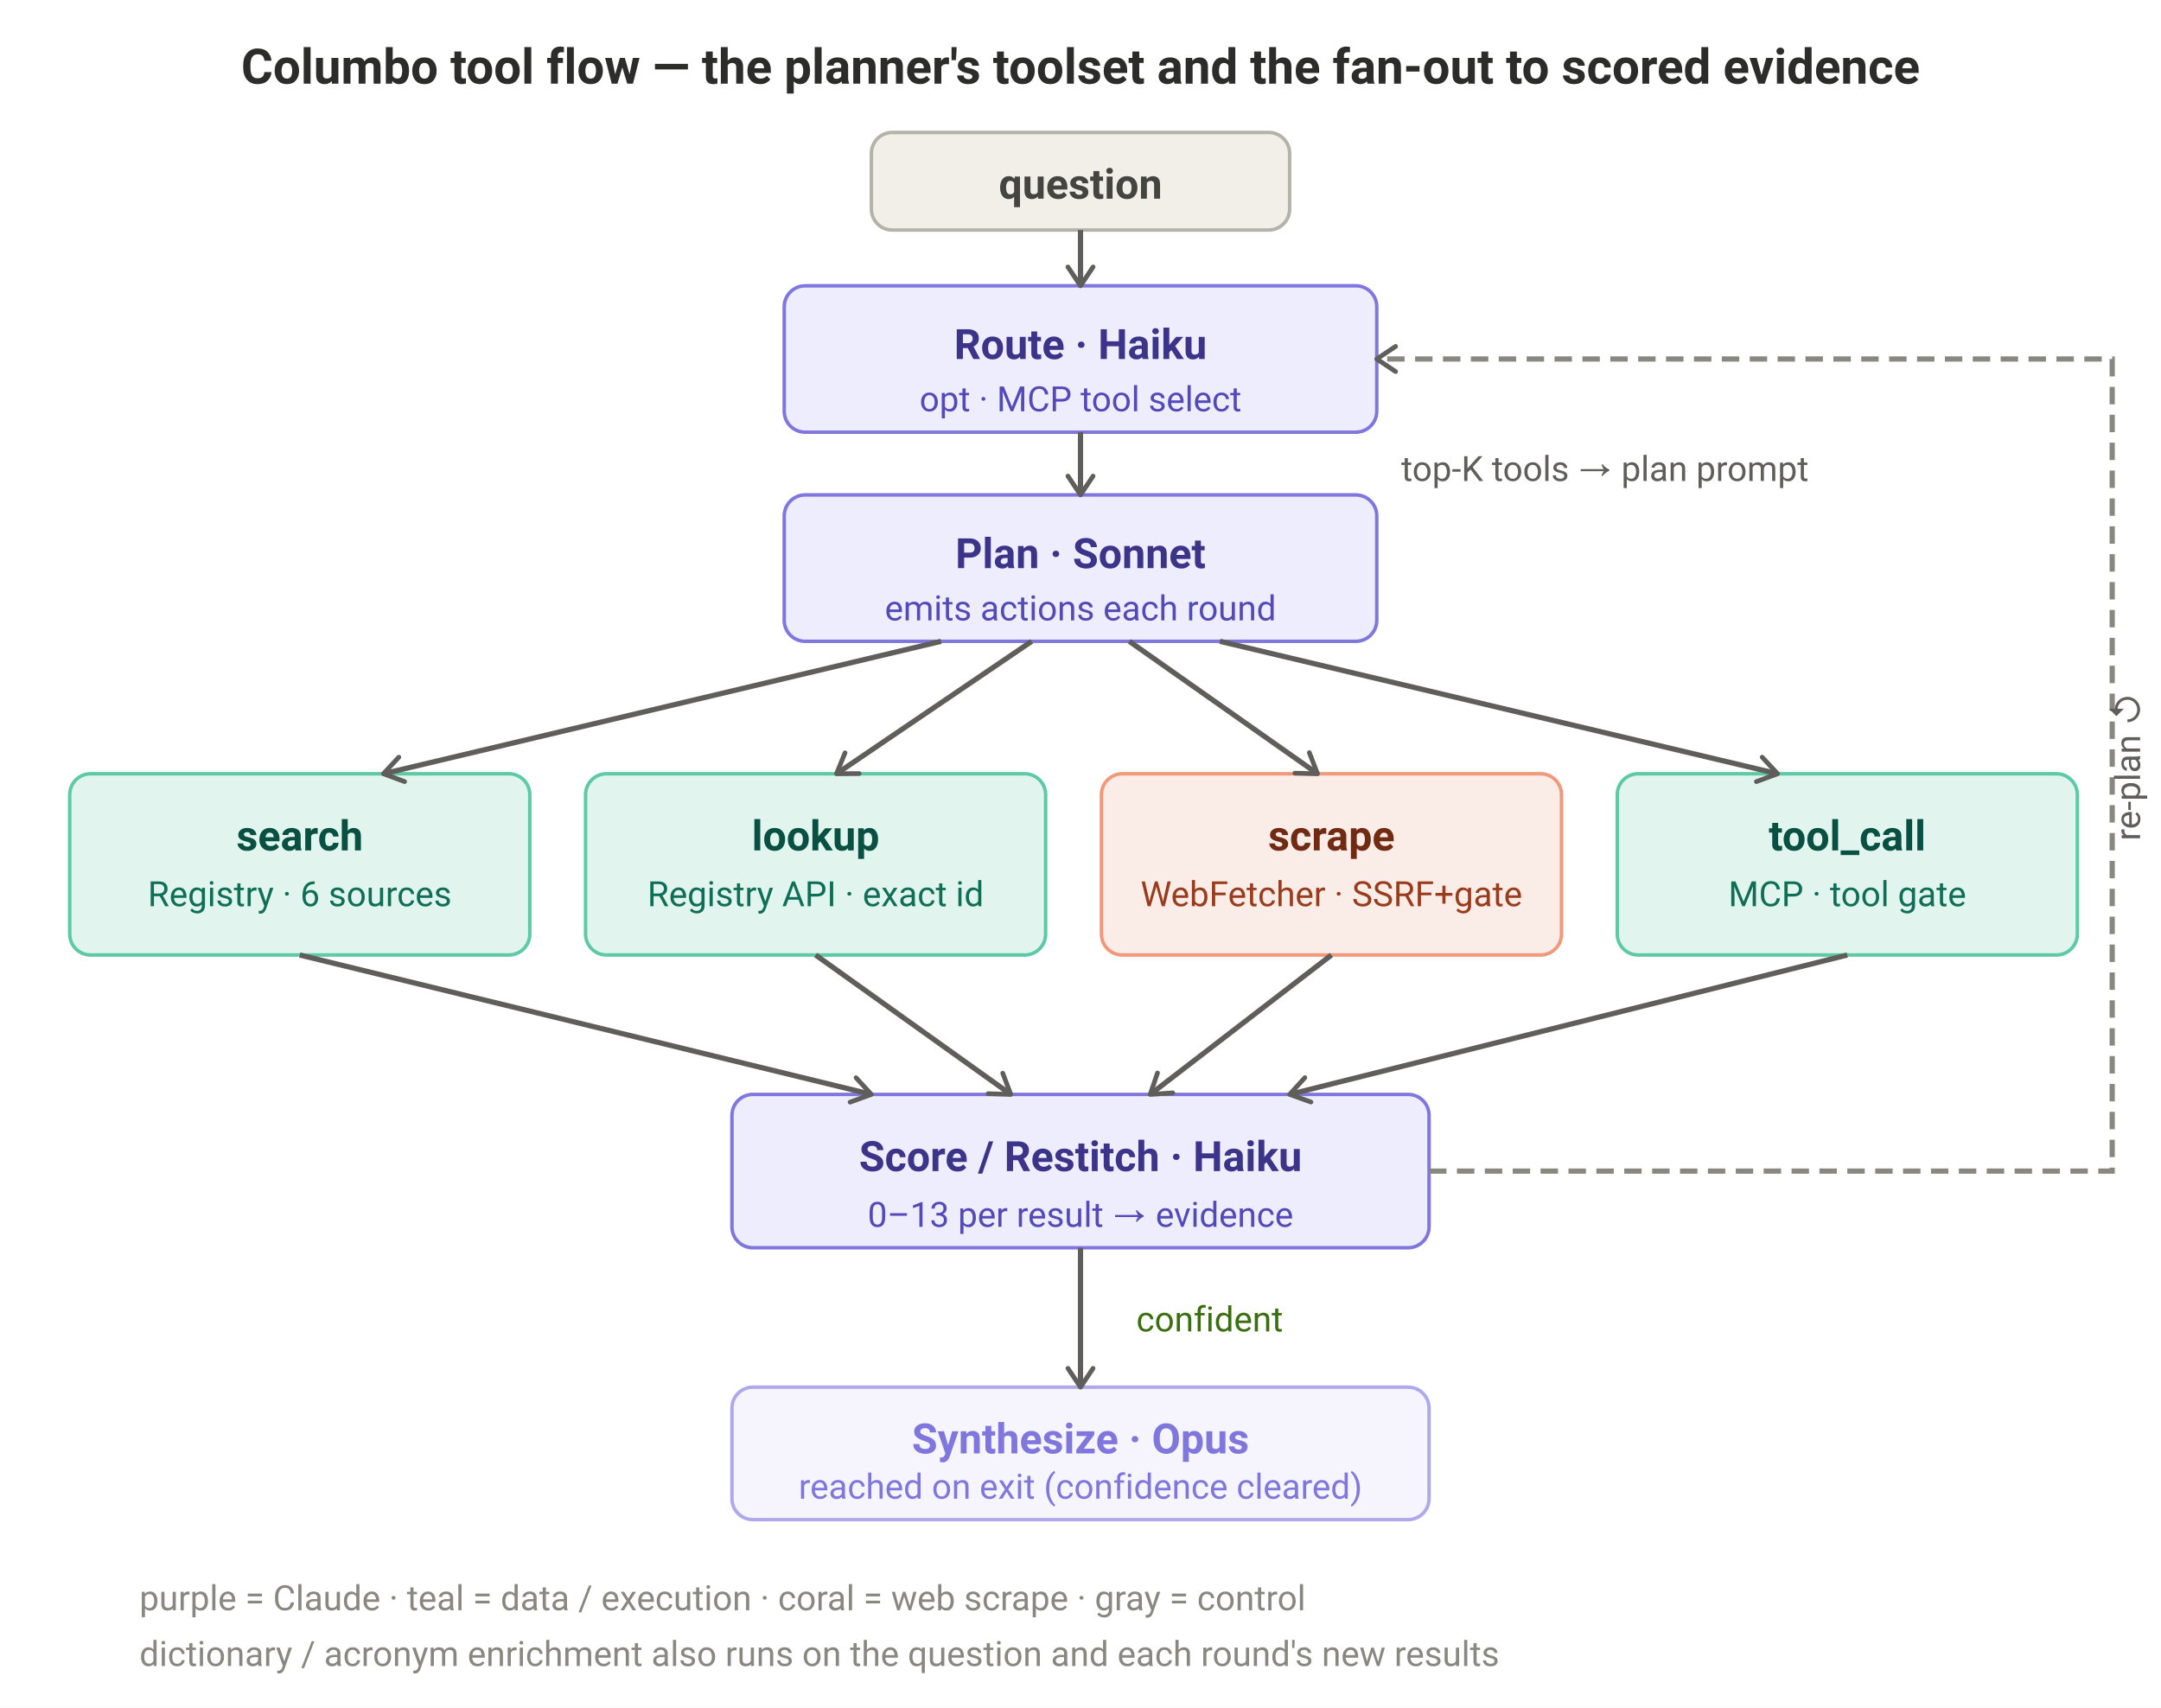
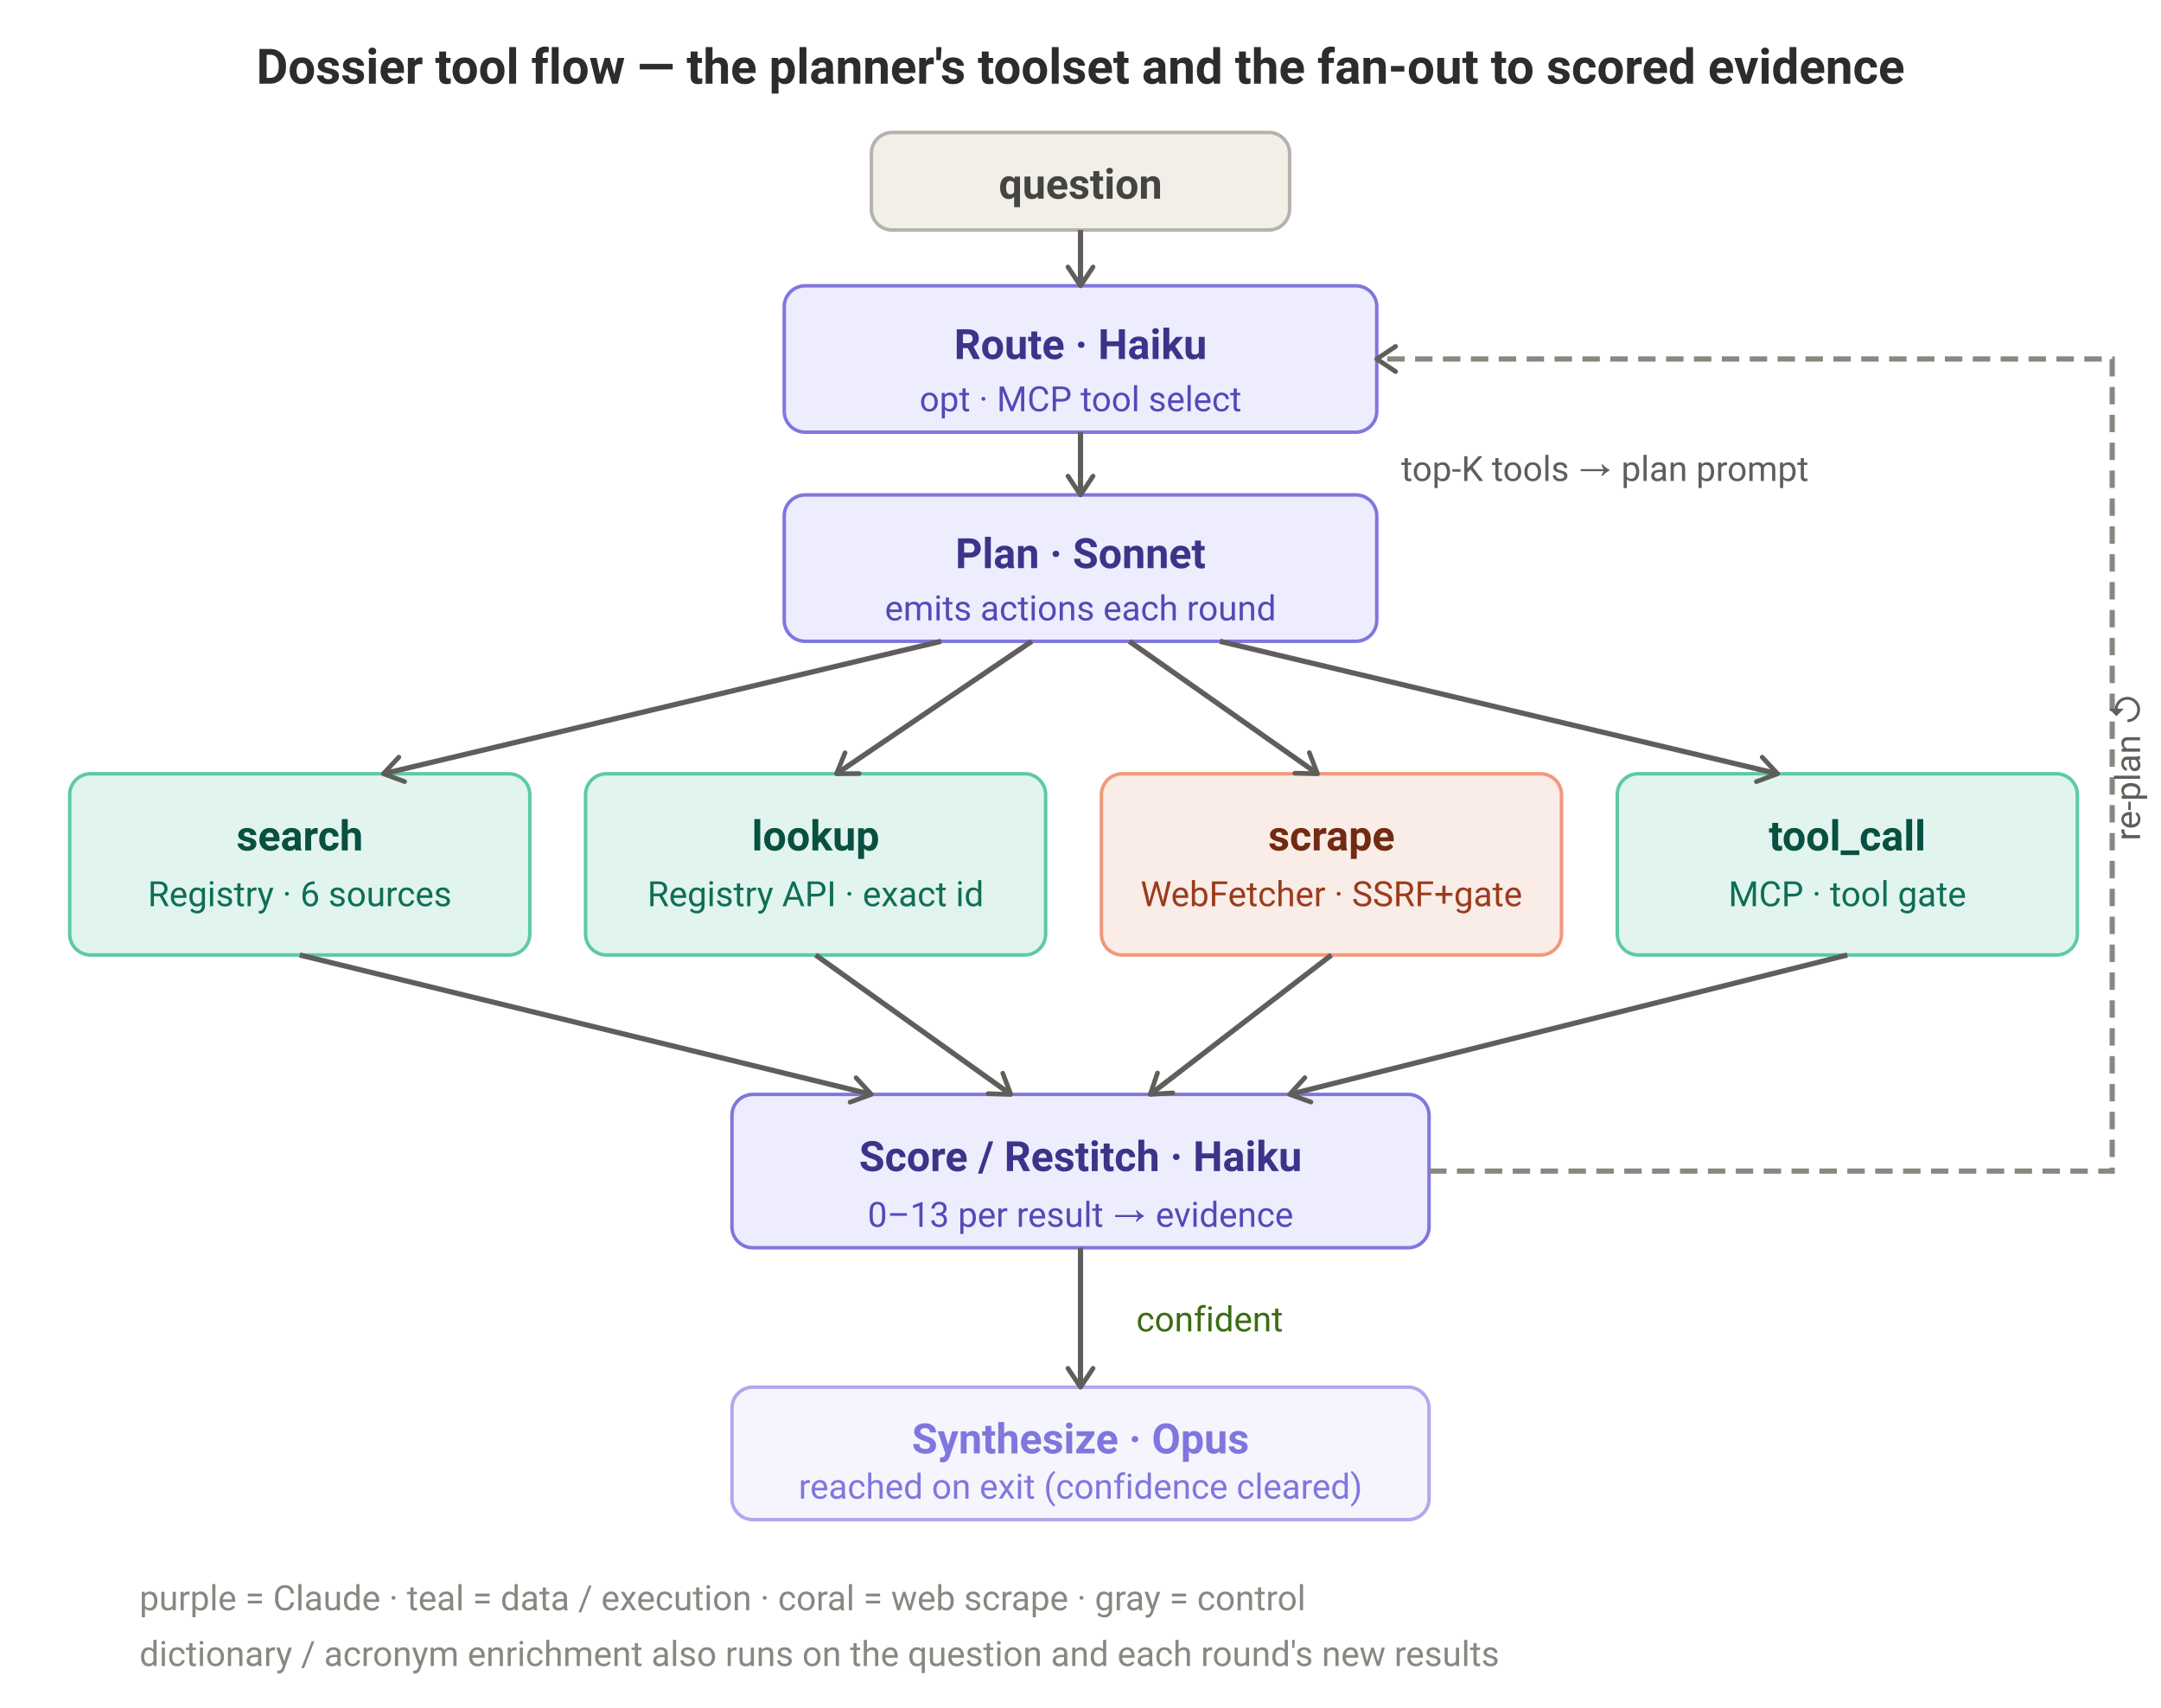
- <svg xmlns="http://www.w3.org/2000/svg" width="620" height="490" viewBox="0 0 620 490" role="img" aria-label="Columbo tool flow: plan's toolset fanning out to scored evidence">
+ <svg xmlns="http://www.w3.org/2000/svg" width="620" height="490" viewBox="0 0 620 490" role="img" aria-label="Dossier tool flow: plan's toolset fanning out to scored evidence">
  <defs>
    <marker id="ar" viewBox="0 0 10 10" refX="8" refY="5" markerWidth="6" markerHeight="6" orient="auto-start-reverse">
      <path d="M2 1L8 5L2 9" fill="none" stroke="#5F5E5A" stroke-width="1.5" stroke-linecap="round" stroke-linejoin="round" />
    </marker>
  </defs>
  <rect x="0" y="0" width="620" height="490" fill="#ffffff" />
  <g font-family="ui-sans-serif,-apple-system,Segoe UI,Roboto,Helvetica,Arial,sans-serif">
-     <text x="310" y="24" text-anchor="middle" font-size="14" font-weight="600" fill="#2C2C2A">Columbo tool flow — the planner's toolset and the fan-out to scored evidence</text>
+     <text x="310" y="24" text-anchor="middle" font-size="14" font-weight="600" fill="#2C2C2A">Dossier tool flow — the planner's toolset and the fan-out to scored evidence</text>
    <rect x="250" y="38" width="120" height="28" rx="6" fill="#F1EFE8" stroke="#B4B2A9" />
    <text x="310" y="57" text-anchor="middle" font-size="12" font-weight="600" fill="#444441">question</text>
    <rect x="225" y="82" width="170" height="42" rx="6" fill="#EEEDFE" stroke="#7F77DD" />
    <text x="310" y="103" text-anchor="middle" font-size="12" font-weight="600" fill="#3C3489">Route · Haiku</text>
    <text x="310" y="118" text-anchor="middle" font-size="10" fill="#534AB7">opt · MCP tool select</text>
    <rect x="225" y="142" width="170" height="42" rx="6" fill="#EEEDFE" stroke="#7F77DD" />
    <text x="310" y="163" text-anchor="middle" font-size="12" font-weight="600" fill="#3C3489">Plan · Sonnet</text>
    <text x="310" y="178" text-anchor="middle" font-size="10" fill="#534AB7">emits actions each round</text>
    <line x1="310" y1="66" x2="310" y2="82" stroke="#5F5E5A" stroke-width="1.5" marker-end="url(#ar)" />
    <line x1="310" y1="124" x2="310" y2="142" stroke="#5F5E5A" stroke-width="1.5" marker-end="url(#ar)" />
    <text x="402" y="138" font-size="10" fill="#5F5E5A">top-K tools → plan prompt</text>
    <rect x="20" y="222" width="132" height="52" rx="6" fill="#E1F5EE" stroke="#5DCAA5" />
    <text x="86" y="244" text-anchor="middle" font-size="12" font-weight="600" fill="#085041">search</text>
    <text x="86" y="260" text-anchor="middle" font-size="10" fill="#0F6E56">Registry · 6 sources</text>
    <rect x="168" y="222" width="132" height="52" rx="6" fill="#E1F5EE" stroke="#5DCAA5" />
    <text x="234" y="244" text-anchor="middle" font-size="12" font-weight="600" fill="#085041">lookup</text>
    <text x="234" y="260" text-anchor="middle" font-size="10" fill="#0F6E56">Registry API · exact id</text>
    <rect x="316" y="222" width="132" height="52" rx="6" fill="#FAECE7" stroke="#F0997B" />
    <text x="382" y="244" text-anchor="middle" font-size="12" font-weight="600" fill="#712B13">scrape</text>
    <text x="382" y="260" text-anchor="middle" font-size="10" fill="#993C1D">WebFetcher · SSRF+gate</text>
    <rect x="464" y="222" width="132" height="52" rx="6" fill="#E1F5EE" stroke="#5DCAA5" />
    <text x="530" y="244" text-anchor="middle" font-size="12" font-weight="600" fill="#085041">tool_call</text>
    <text x="530" y="260" text-anchor="middle" font-size="10" fill="#0F6E56">MCP · tool gate</text>
    <line x1="270" y1="184" x2="110" y2="222" stroke="#5F5E5A" stroke-width="1.5" marker-end="url(#ar)" />
    <line x1="296" y1="184" x2="240" y2="222" stroke="#5F5E5A" stroke-width="1.5" marker-end="url(#ar)" />
    <line x1="324" y1="184" x2="378" y2="222" stroke="#5F5E5A" stroke-width="1.5" marker-end="url(#ar)" />
    <line x1="350" y1="184" x2="510" y2="222" stroke="#5F5E5A" stroke-width="1.5" marker-end="url(#ar)" />
    <rect x="210" y="314" width="200" height="44" rx="6" fill="#EEEDFE" stroke="#7F77DD" />
    <text x="310" y="336" text-anchor="middle" font-size="12" font-weight="600" fill="#3C3489">Score / Restitch · Haiku</text>
    <text x="310" y="352" text-anchor="middle" font-size="10" fill="#534AB7">0–13 per result → evidence</text>
    <line x1="86" y1="274" x2="250" y2="314" stroke="#5F5E5A" stroke-width="1.5" marker-end="url(#ar)" />
    <line x1="234" y1="274" x2="290" y2="314" stroke="#5F5E5A" stroke-width="1.5" marker-end="url(#ar)" />
    <line x1="382" y1="274" x2="330" y2="314" stroke="#5F5E5A" stroke-width="1.5" marker-end="url(#ar)" />
    <line x1="530" y1="274" x2="370" y2="314" stroke="#5F5E5A" stroke-width="1.5" marker-end="url(#ar)" />
    <path d="M410 336 H606 V103 H395" fill="none" stroke="#888780" stroke-width="1.5" stroke-dasharray="5 3" marker-end="url(#ar)" />
    <text x="614" y="220" transform="rotate(-90 614 220)" text-anchor="middle" font-size="10" fill="#5F5E5A">re-plan ↺</text>
    <rect x="210" y="398" width="200" height="38" rx="6" fill="#F6F5FE" stroke="#AFA9EC" />
    <text x="310" y="417" text-anchor="middle" font-size="12" font-weight="600" fill="#7F77DD">Synthesize · Opus</text>
    <text x="310" y="430" text-anchor="middle" font-size="10" fill="#7F77DD">reached on exit (confidence cleared)</text>
    <line x1="310" y1="358" x2="310" y2="398" stroke="#5F5E5A" stroke-width="1.5" marker-end="url(#ar)" />
    <text x="326" y="382" font-size="10" fill="#3B6D11">confident</text>
    <text x="40" y="462" font-size="10" fill="#888780">purple = Claude · teal = data / execution · coral = web scrape · gray = control</text>
    <text x="40" y="478" font-size="10" fill="#888780">dictionary / acronym enrichment also runs on the question and each round's new results</text>
  </g>
</svg>
